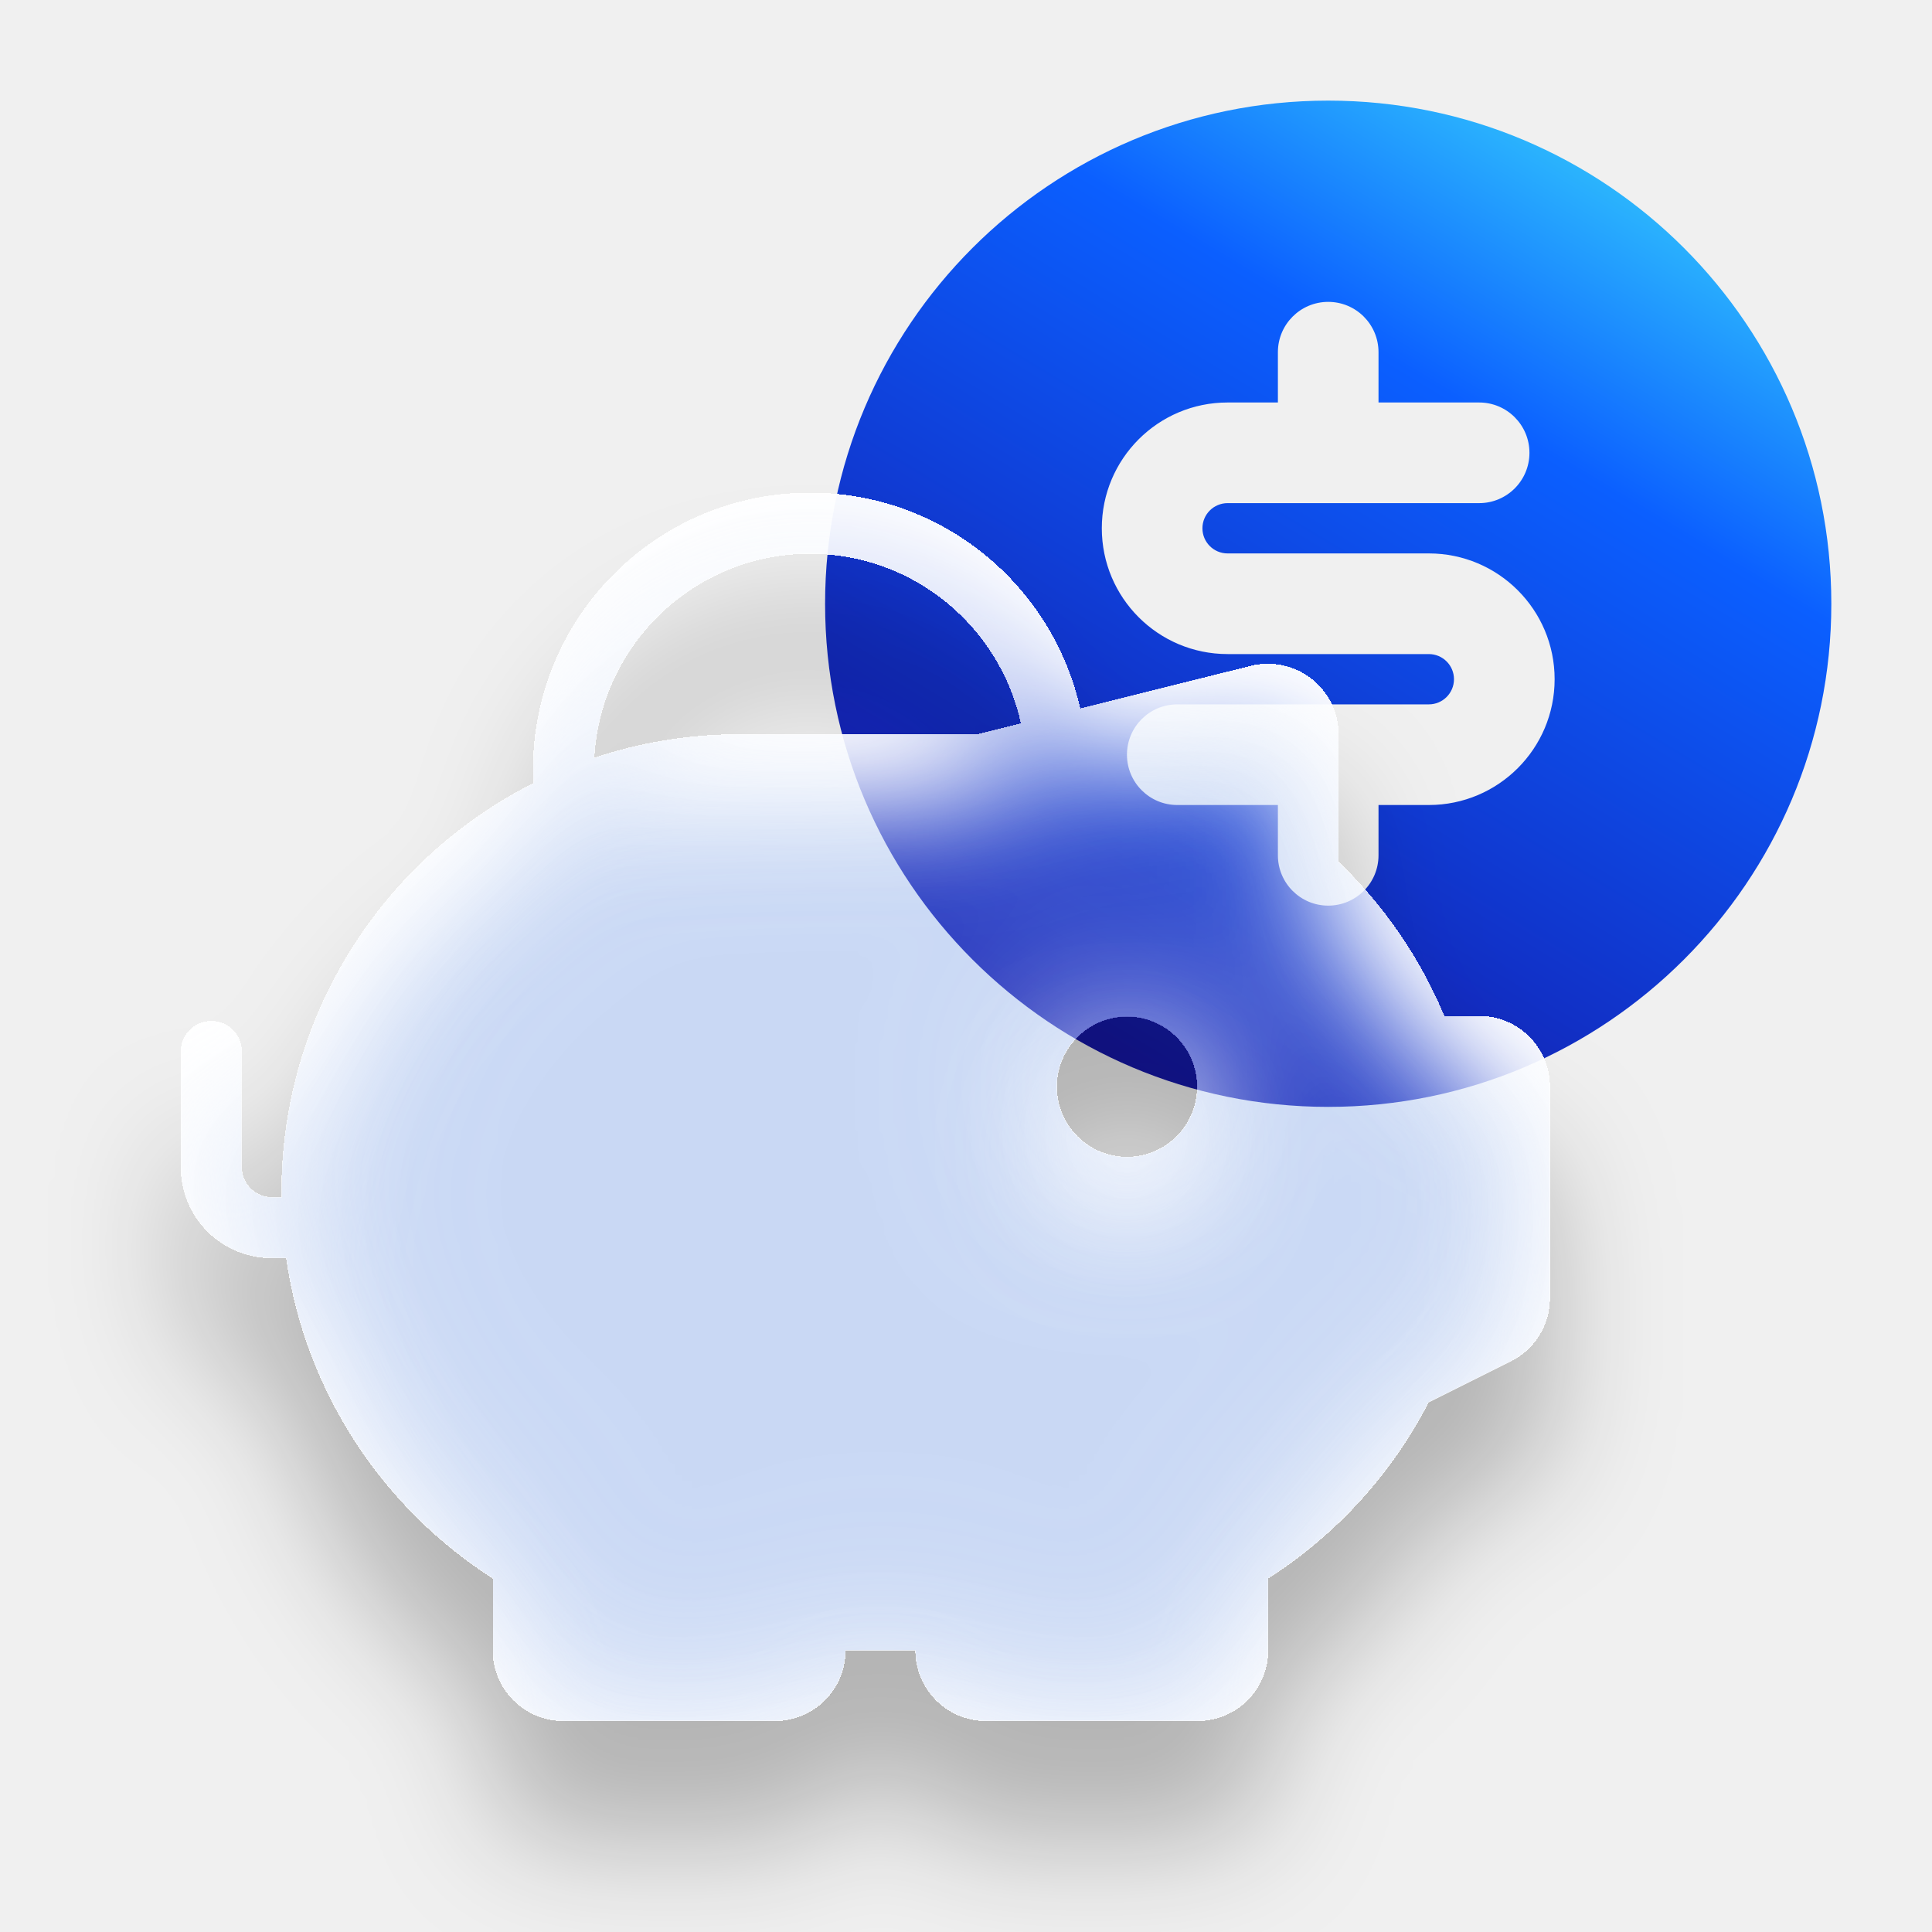
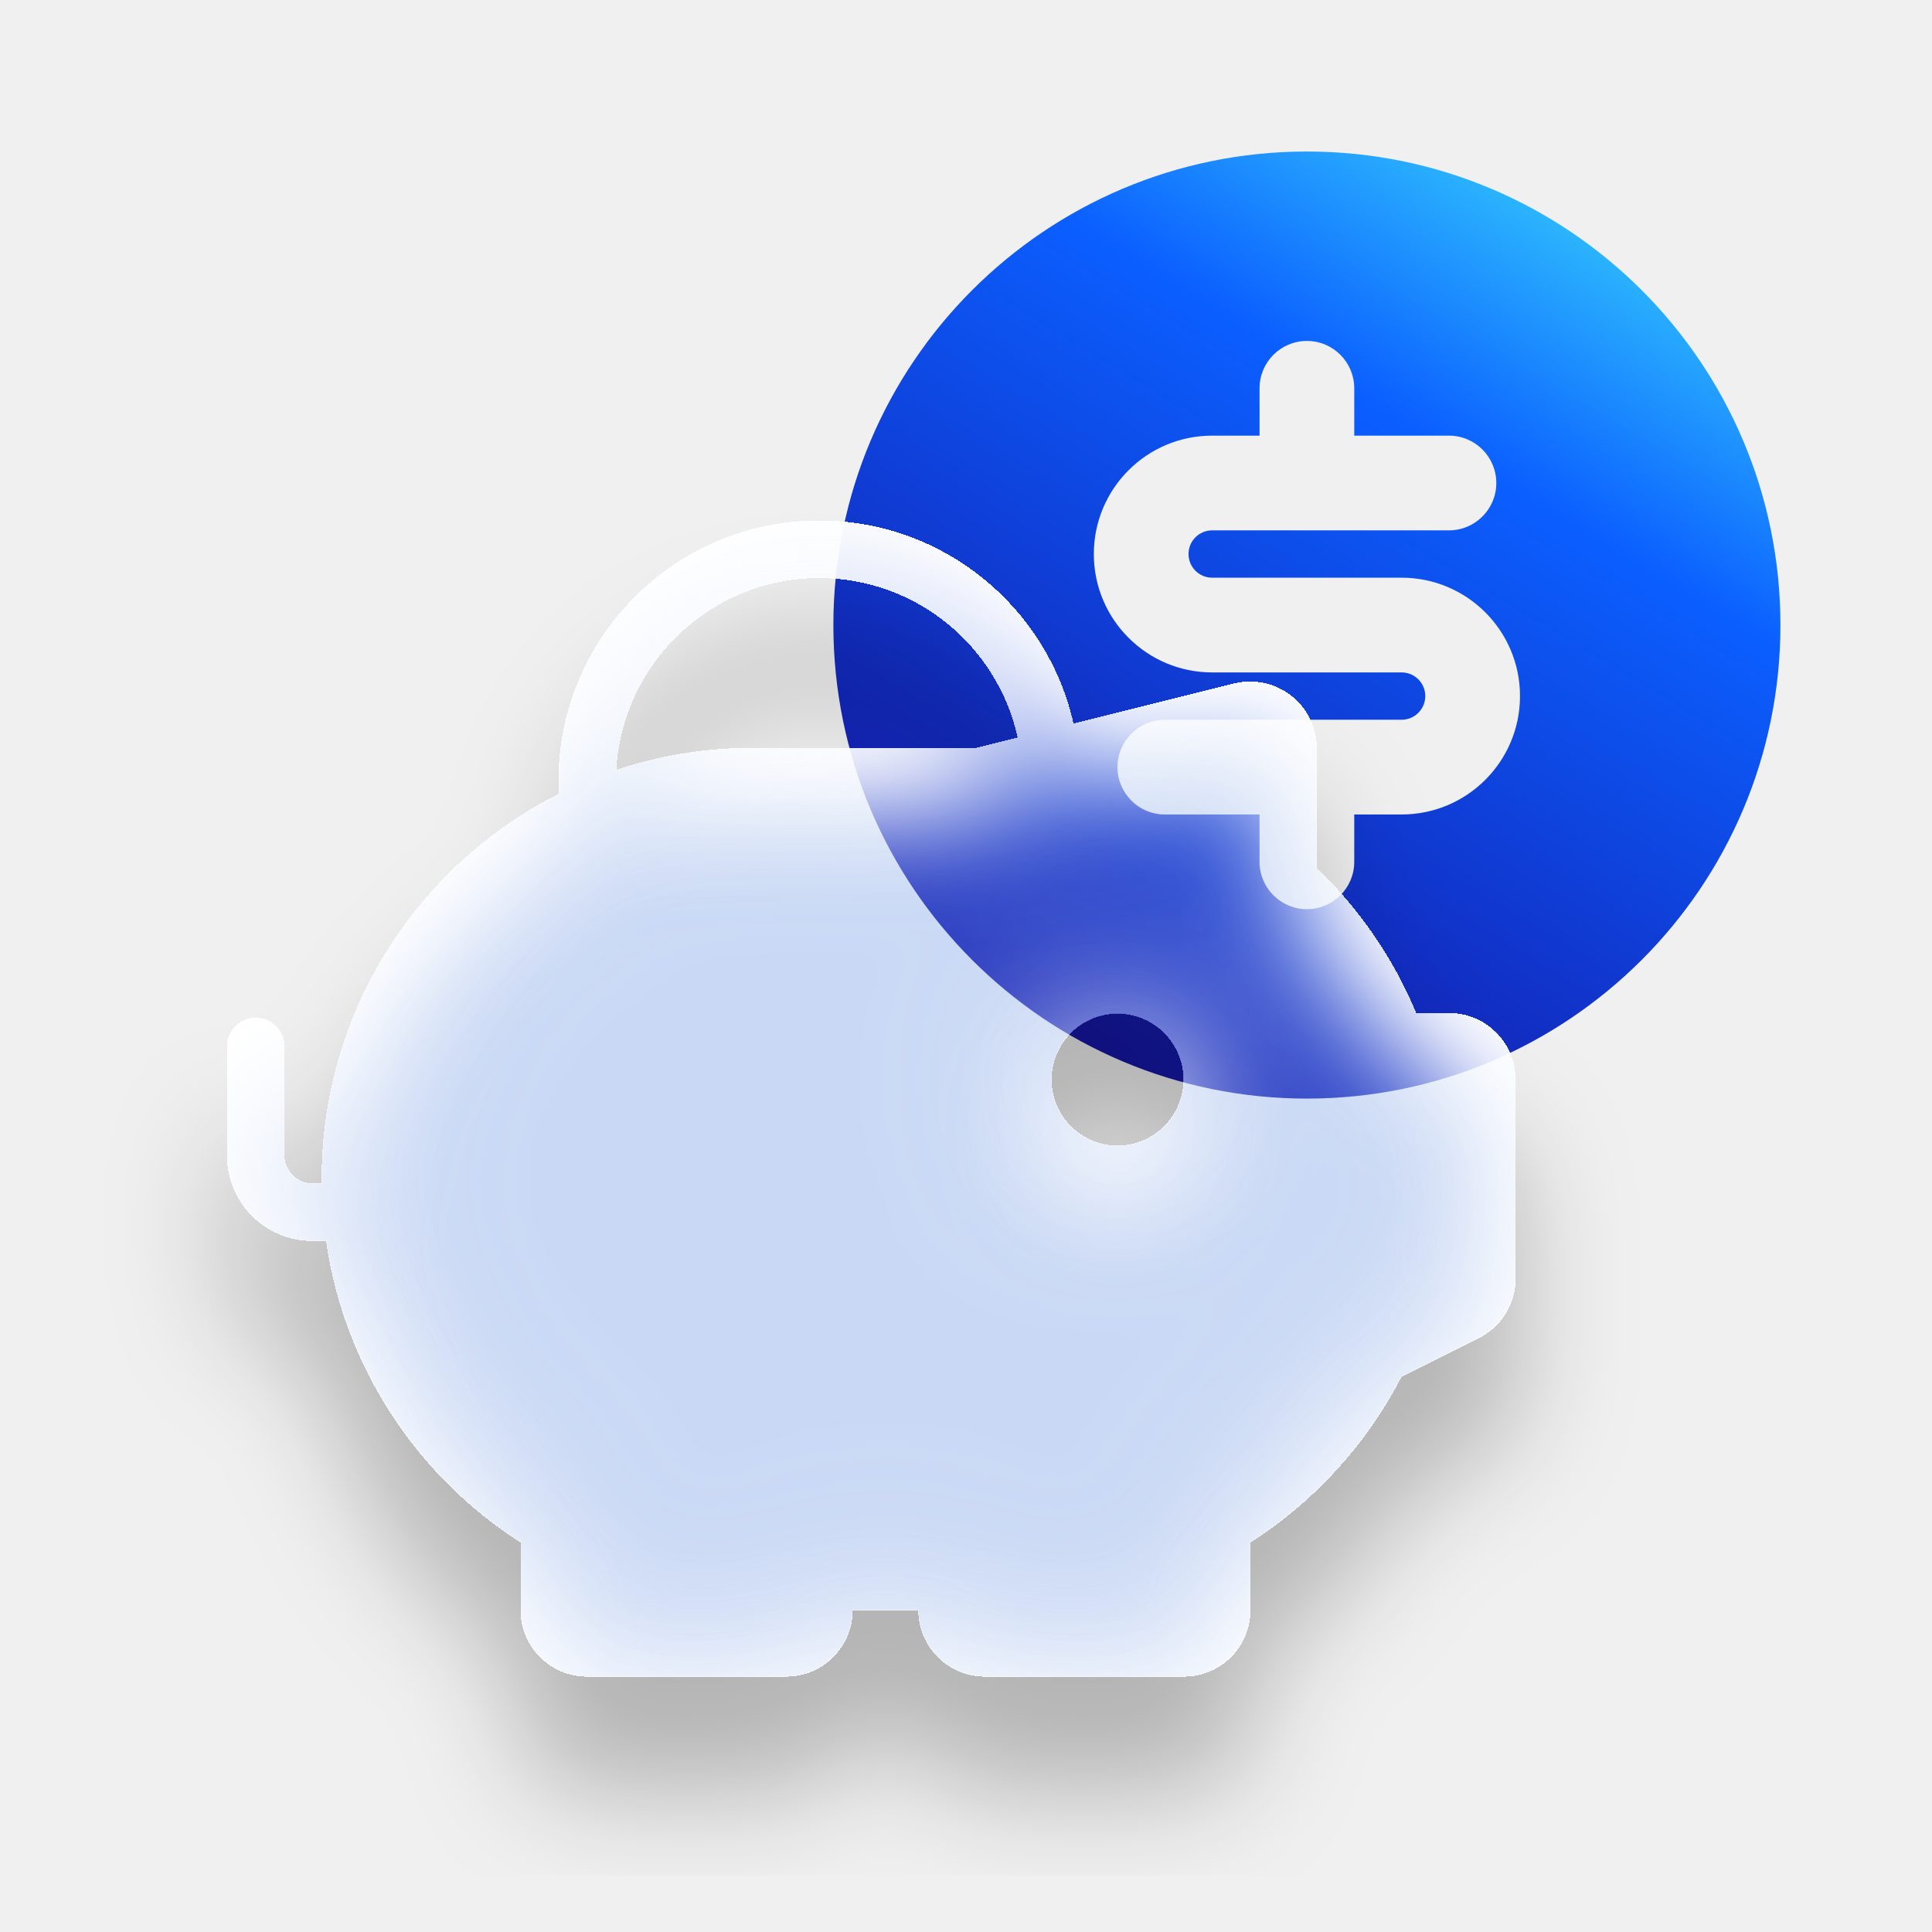
- <svg xmlns="http://www.w3.org/2000/svg" width="64" height="64" viewBox="0 0 64 64" fill="none">
+ <svg xmlns="http://www.w3.org/2000/svg" width="64" height="64" viewBox="-2 -2 68 68" fill="none">
  <g clip-path="url(#clip0_175_16586)">
    <mask id="mask0_175_16586" style="mask-type:alpha" maskUnits="userSpaceOnUse" x="27" y="3" width="34" height="34">
      <path fill-rule="evenodd" clip-rule="evenodd" d="M27.332 20C27.332 10.795 34.794 3.333 43.999 3.333C53.203 3.333 60.665 10.795 60.665 20C60.665 29.205 53.203 36.667 43.999 36.667C34.794 36.667 27.332 29.205 27.332 20ZM43.999 10C44.919 10 45.665 10.746 45.665 11.667V13.333H48.999C49.919 13.333 50.665 14.079 50.665 15C50.665 15.921 49.919 16.667 48.999 16.667H40.665C40.205 16.667 39.832 17.04 39.832 17.5C39.832 17.96 40.205 18.333 40.665 18.333H47.332C49.633 18.333 51.499 20.199 51.499 22.5C51.499 24.801 49.633 26.667 47.332 26.667H45.665V28.333C45.665 29.254 44.919 30 43.999 30C43.078 30 42.332 29.254 42.332 28.333V26.667H38.999C38.078 26.667 37.332 25.921 37.332 25C37.332 24.079 38.078 23.333 38.999 23.333H47.332C47.792 23.333 48.165 22.96 48.165 22.5C48.165 22.04 47.792 21.667 47.332 21.667H40.665C38.364 21.667 36.499 19.801 36.499 17.5C36.499 15.199 38.364 13.333 40.665 13.333H42.332V11.667C42.332 10.746 43.078 10 43.999 10Z" fill="#6C6C75" />
    </mask>
    <g mask="url(#mask0_175_16586)">
      <rect x="24" width="40" height="40" fill="url(#paint0_linear_175_16586)" />
    </g>
    <g filter="url(#filter0_dii_175_16586)">
      <mask id="mask1_175_16586" style="mask-type:alpha" maskUnits="userSpaceOnUse" x="6" y="16" width="46" height="41">
        <path d="M26.834 16.333C31.203 16.333 34.855 19.392 35.774 23.483L41.434 22.069C42.13 21.895 42.869 22.052 43.435 22.494C44.002 22.936 44.333 23.615 44.333 24.333V28.556C45.825 29.988 47.027 31.724 47.837 33.667H49C50.288 33.667 51.333 34.712 51.333 36V43C51.333 43.884 50.834 44.692 50.043 45.087L47.316 46.45C46.087 48.832 44.245 50.845 42 52.282V54.667C42 55.956 40.955 57 39.666 57H32.666C31.378 57 30.333 55.955 30.333 54.667H28C28 55.956 26.955 57 25.666 57H18.666C17.378 57 16.333 55.955 16.333 54.667V52.282C12.703 49.958 10.126 46.126 9.488 41.666H9C7.343 41.666 6 40.323 6 38.666V34.833C6 34.281 6.448 33.833 7 33.833C7.552 33.833 8 34.281 8 34.833V38.666C8 39.218 8.448 39.666 9 39.666H9.336C9.335 39.611 9.333 39.555 9.333 39.5C9.333 33.577 12.729 28.447 17.679 25.95C17.672 25.801 17.667 25.651 17.667 25.5C17.667 20.438 21.771 16.333 26.834 16.333ZM37.333 33.667C36.044 33.667 35 34.712 35 36C35 37.288 36.044 38.333 37.333 38.333C38.622 38.333 39.666 37.289 39.666 36C39.666 34.711 38.622 33.667 37.333 33.667ZM26.834 18.333C23.005 18.333 19.876 21.337 19.677 25.116C21.192 24.608 22.814 24.333 24.5 24.333H32.379L33.834 23.969C33.133 20.747 30.266 18.333 26.834 18.333Z" fill="#6C6C75" />
      </mask>
      <g mask="url(#mask1_175_16586)">
        <rect y="8" width="56" height="56" fill="#70A1FF" fill-opacity="0.3" />
      </g>
    </g>
  </g>
  <defs>
    <filter id="filter0_dii_175_16586" x="-6" y="2" width="68" height="70" filterUnits="userSpaceOnUse" color-interpolation-filters="sRGB">
      <feFlood flood-opacity="0" result="BackgroundImageFix" />
      <feColorMatrix in="SourceAlpha" type="matrix" values="0 0 0 0 0 0 0 0 0 0 0 0 0 0 0 0 0 0 127 0" result="hardAlpha" />
      <feOffset dy="4" />
      <feGaussianBlur stdDeviation="2" />
      <feComposite in2="hardAlpha" operator="out" />
      <feColorMatrix type="matrix" values="0 0 0 0 0 0 0 0 0 0 0 0 0 0 0 0 0 0 0.25 0" />
      <feBlend mode="normal" in2="BackgroundImageFix" result="effect1_dropShadow_175_16586" />
      <feBlend mode="normal" in="SourceGraphic" in2="effect1_dropShadow_175_16586" result="shape" />
      <feColorMatrix in="SourceAlpha" type="matrix" values="0 0 0 0 0 0 0 0 0 0 0 0 0 0 0 0 0 0 127 0" result="hardAlpha" />
      <feOffset />
      <feGaussianBlur stdDeviation="3" />
      <feComposite in2="hardAlpha" operator="arithmetic" k2="-1" k3="1" />
      <feColorMatrix type="matrix" values="0 0 0 0 1 0 0 0 0 1 0 0 0 0 1 0 0 0 1 0" />
      <feBlend mode="normal" in2="shape" result="effect2_innerShadow_175_16586" />
      <feColorMatrix in="SourceAlpha" type="matrix" values="0 0 0 0 0 0 0 0 0 0 0 0 0 0 0 0 0 0 127 0" result="hardAlpha" />
      <feOffset dy="2" />
      <feGaussianBlur stdDeviation="2" />
      <feComposite in2="hardAlpha" operator="arithmetic" k2="-1" k3="1" />
      <feColorMatrix type="matrix" values="0 0 0 0 1 0 0 0 0 1 0 0 0 0 1 0 0 0 1 0" />
      <feBlend mode="normal" in2="effect2_innerShadow_175_16586" result="effect3_innerShadow_175_16586" />
    </filter>
    <linearGradient id="paint0_linear_175_16586" x1="57.968" y1="-5.54243e-06" x2="36.588" y2="35.541" gradientUnits="userSpaceOnUse">
      <stop stop-color="#47FFFC" />
      <stop offset="0.394" stop-color="#0B5FFF" />
      <stop offset="1" stop-color="#1514A4" />
    </linearGradient>
    <clipPath id="clip0_175_16586">
      <rect width="64" height="64" fill="white" />
    </clipPath>
  </defs>
</svg>
